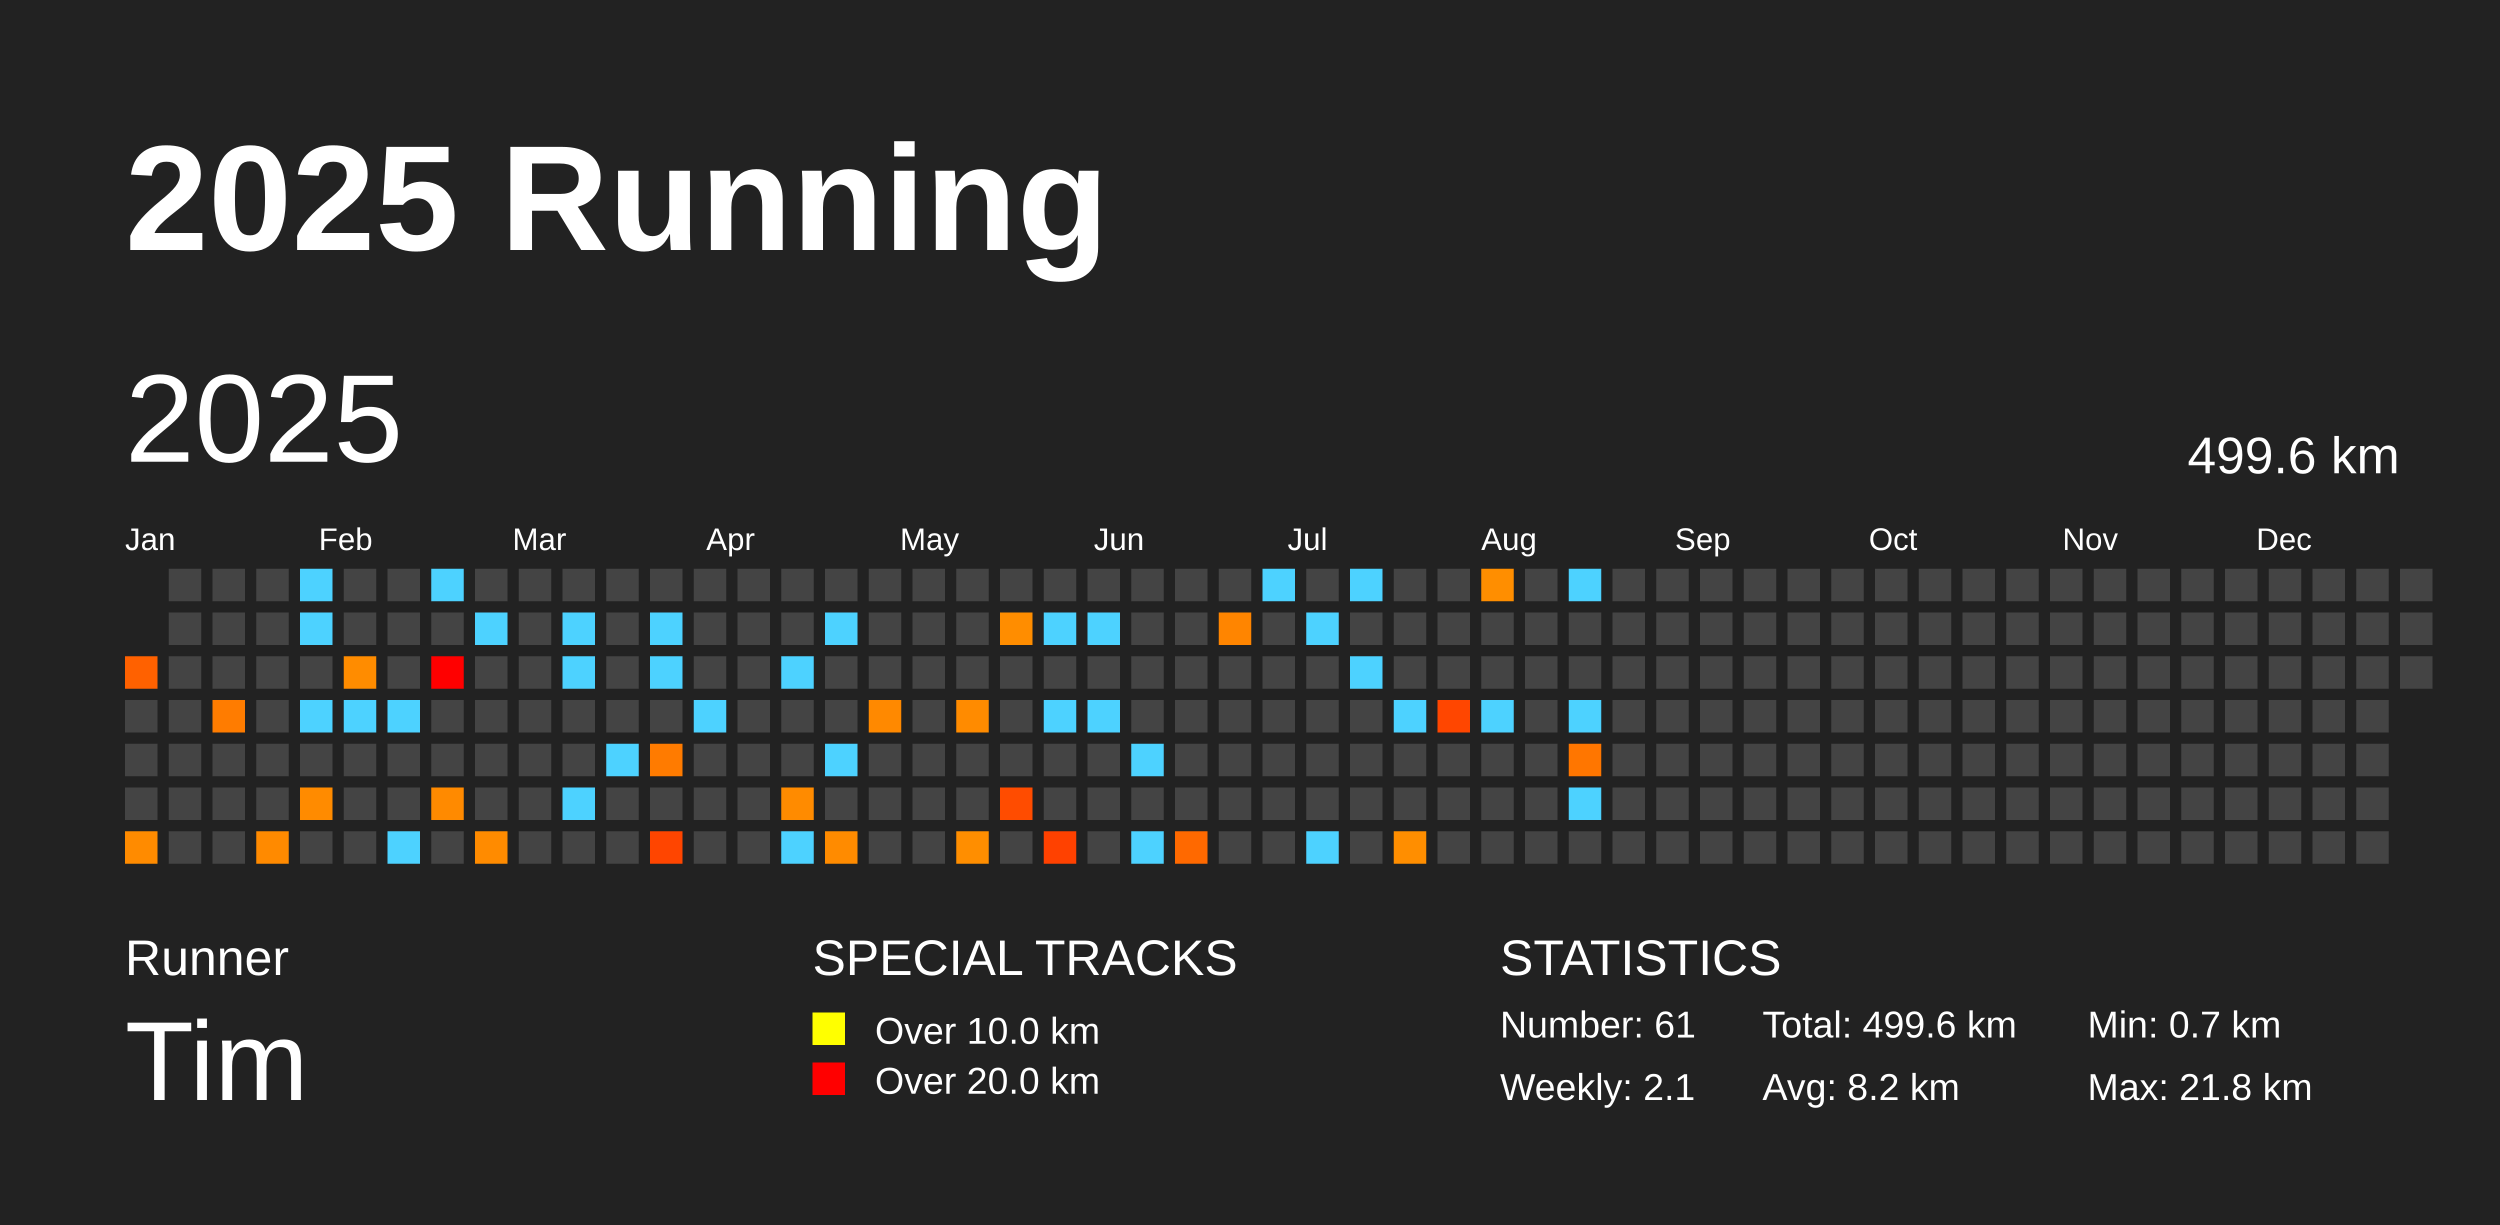
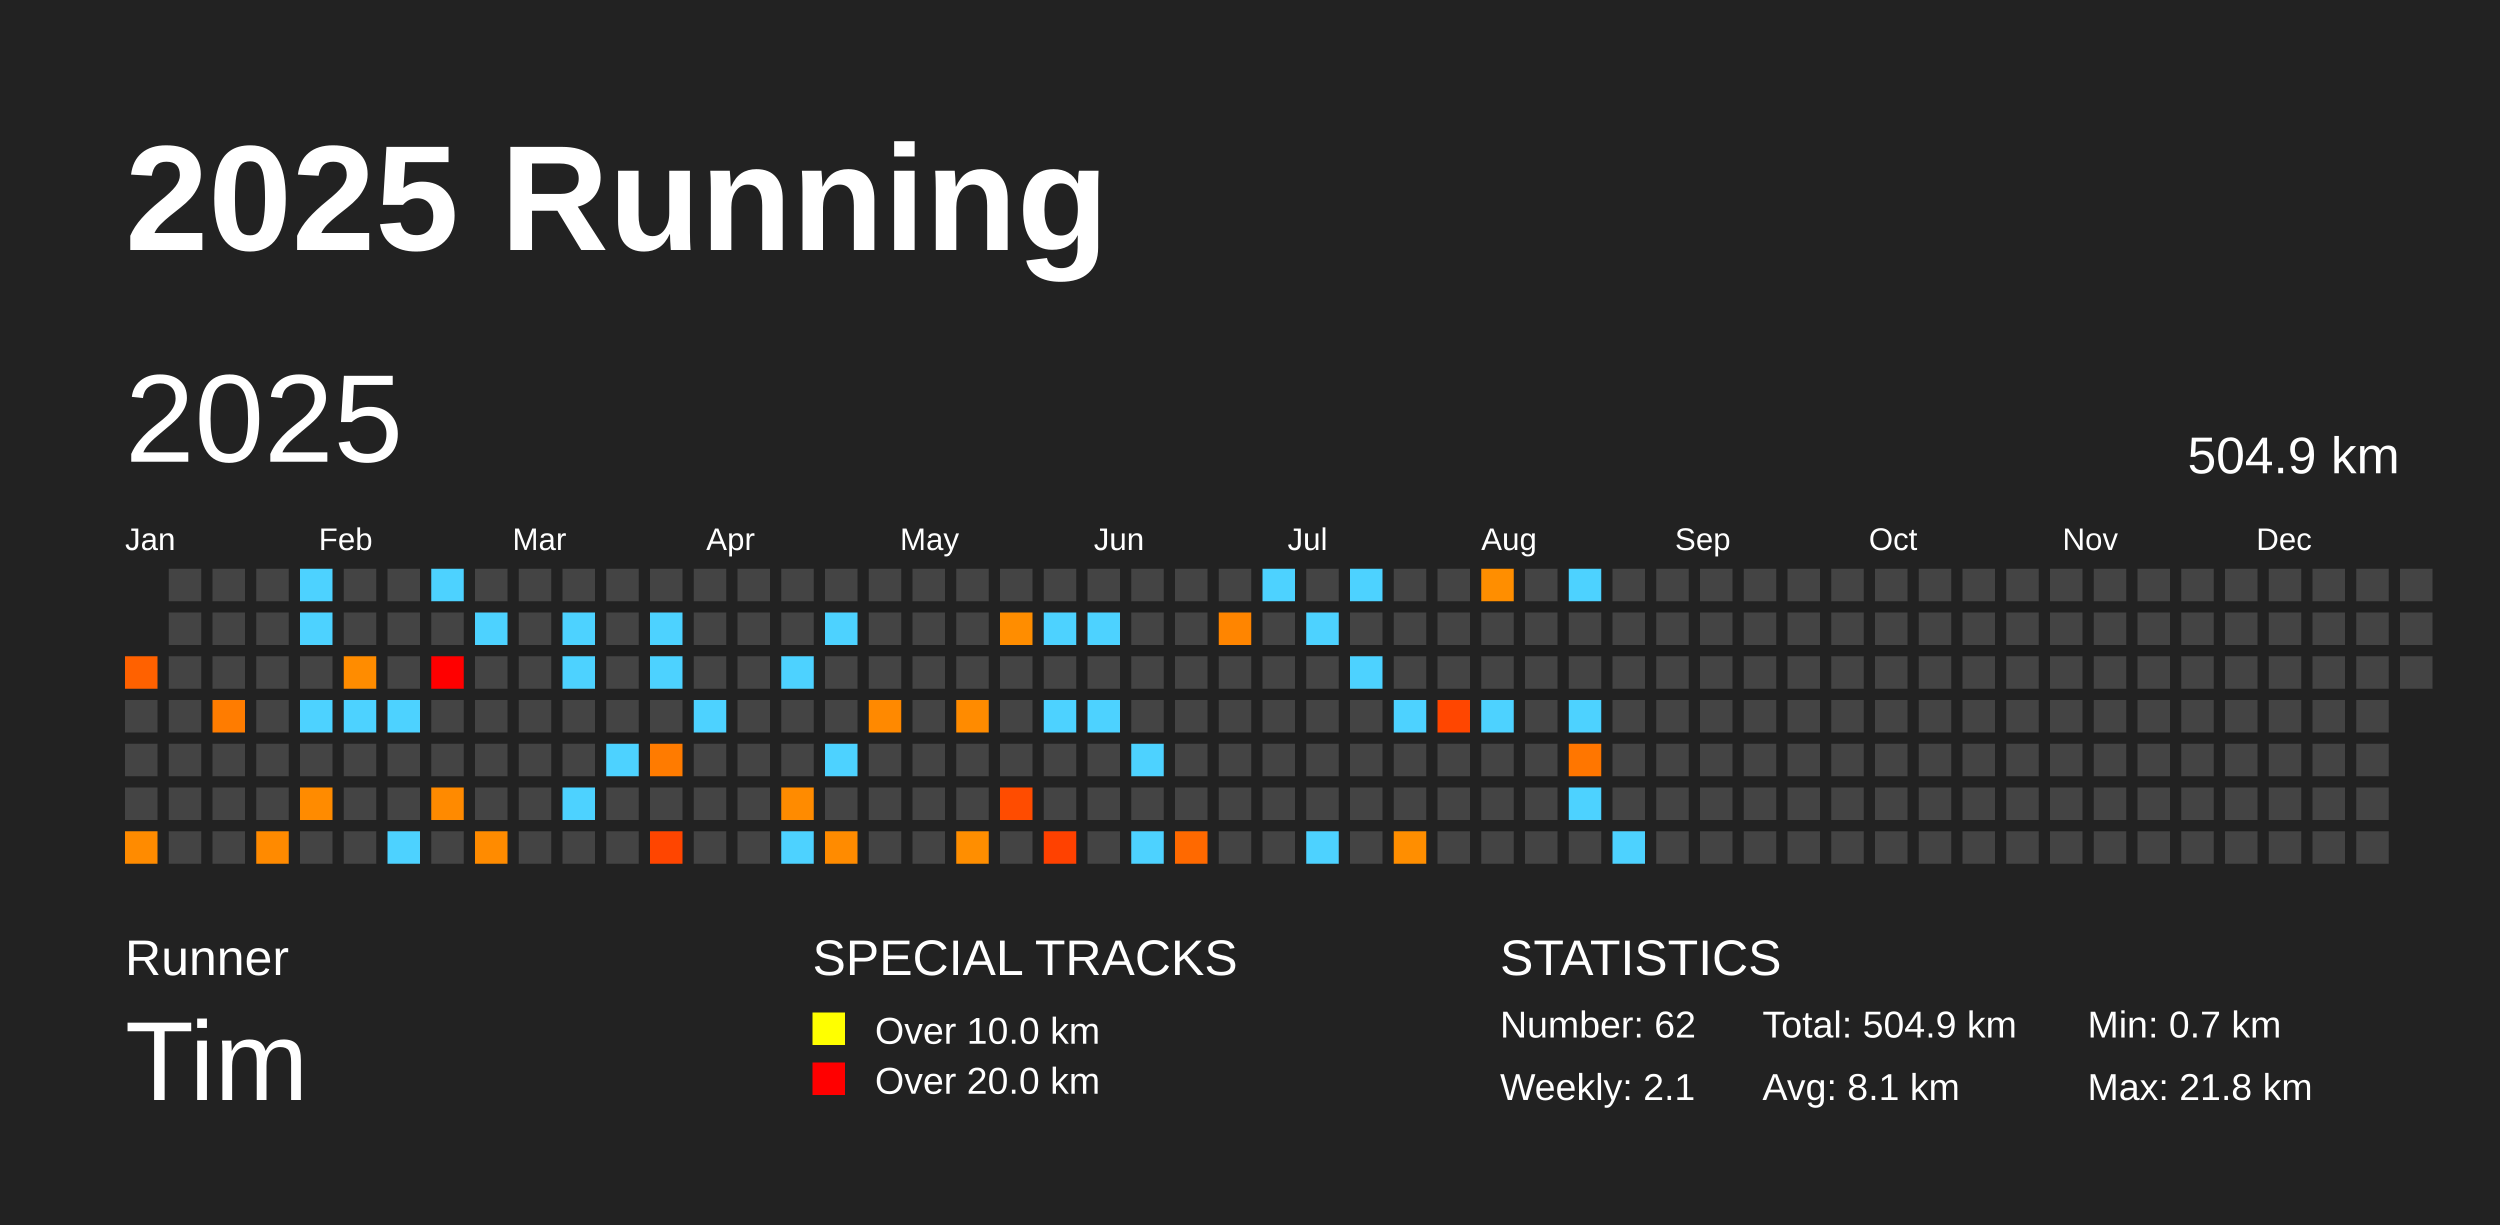
<svg xmlns="http://www.w3.org/2000/svg" baseProfile="full" height="98mm" version="1.1" viewBox="0,0,200,98" width="200mm">
  <defs />
  <rect fill="#222222" height="98" width="200" x="0" y="0" />
  <text fill="#FFFFFF" style="font-size:12px; font-family:Arial; font-weight:bold;" x="10" y="20">2025 Running</text>
  <text fill="#FFFFFF" style="font-size:4px; font-family:Arial" x="10" y="78">Runner</text>
  <text fill="#FFFFFF" style="font-size:9px; font-family:Arial" x="10" y="88">Tim</text>
  <text fill="#FFFFFF" style="font-size:4px; font-family:Arial" x="65" y="78">SPECIAL TRACKS</text>
  <rect fill="yellow" height="2.6" width="2.6" x="65" y="81" />
  <text fill="#FFFFFF" style="font-size:3px; font-family:Arial" x="70" y="83.5">Over 10.0 km</text>
  <rect fill="red" height="2.6" width="2.6" x="65" y="85" />
  <text fill="#FFFFFF" style="font-size:3px; font-family:Arial" x="70" y="87.5">Over 20.0 km</text>
  <text fill="#FFFFFF" style="font-size:4px; font-family:Arial" x="120" y="78">STATISTICS</text>
-   <text fill="#FFFFFF" style="font-size:3px; font-family:Arial" x="120" y="83">Number: 61</text>
+   <text fill="#FFFFFF" style="font-size:3px; font-family:Arial" x="120" y="83">Number: 62</text>
  <text fill="#FFFFFF" style="font-size:3px; font-family:Arial" x="120" y="88">Weekly: 2.1</text>
-   <text fill="#FFFFFF" style="font-size:3px; font-family:Arial" x="141" y="83">Total: 499.6 km</text>
-   <text fill="#FFFFFF" style="font-size:3px; font-family:Arial" x="141" y="88">Avg: 8.2 km</text>
+   <text fill="#FFFFFF" style="font-size:3px; font-family:Arial" x="141" y="83">Total: 504.9 km</text>
+   <text fill="#FFFFFF" style="font-size:3px; font-family:Arial" x="141" y="88">Avg: 8.1 km</text>
  <text fill="#FFFFFF" style="font-size:3px; font-family:Arial" x="167" y="83">Min: 0.7 km</text>
  <text fill="#FFFFFF" style="font-size:3px; font-family:Arial" x="167" y="88">Max: 21.8 km</text>
  <text dominant-baseline="hanging" fill="#FFFFFF" style="font-size:10.0px; font-family:Arial;" x="10" y="30">2025</text>
-   <text dominant-baseline="hanging" fill="#FFFFFF" style="font-size:4.125px; font-family:Arial;" x="175" y="35">499.6 km</text>
+   <text dominant-baseline="hanging" fill="#FFFFFF" style="font-size:4.125px; font-family:Arial;" x="175" y="35">504.9 km</text>
  <text fill="#FFFFFF" style="font-size:2.5px; font-family:Arial" x="10.0" y="44">Jan</text>
  <text fill="#FFFFFF" style="font-size:2.5px; font-family:Arial" x="25.5" y="44">Feb</text>
  <text fill="#FFFFFF" style="font-size:2.5px; font-family:Arial" x="41.0" y="44">Mar</text>
  <text fill="#FFFFFF" style="font-size:2.5px; font-family:Arial" x="56.5" y="44">Apr</text>
  <text fill="#FFFFFF" style="font-size:2.5px; font-family:Arial" x="72.0" y="44">May</text>
  <text fill="#FFFFFF" style="font-size:2.5px; font-family:Arial" x="87.5" y="44">Jun</text>
  <text fill="#FFFFFF" style="font-size:2.5px; font-family:Arial" x="103.0" y="44">Jul</text>
  <text fill="#FFFFFF" style="font-size:2.5px; font-family:Arial" x="118.5" y="44">Aug</text>
  <text fill="#FFFFFF" style="font-size:2.5px; font-family:Arial" x="134.0" y="44">Sep</text>
  <text fill="#FFFFFF" style="font-size:2.5px; font-family:Arial" x="149.5" y="44">Oct</text>
  <text fill="#FFFFFF" style="font-size:2.5px; font-family:Arial" x="165.0" y="44">Nov</text>
  <text fill="#FFFFFF" style="font-size:2.5px; font-family:Arial" x="180.5" y="44">Dec</text>
  <rect fill="#ff6100" height="2.6" width="2.6" x="10.0" y="52.5" />
  <rect fill="#444444" height="2.6" width="2.6" x="10.0" y="56.0" />
  <rect fill="#444444" height="2.6" width="2.6" x="10.0" y="59.5" />
  <rect fill="#444444" height="2.6" width="2.6" x="10.0" y="63.0" />
  <rect fill="#ff8b00" height="2.6" width="2.6" x="10.0" y="66.5" />
  <rect fill="#444444" height="2.6" width="2.6" x="13.5" y="45.5" />
  <rect fill="#444444" height="2.6" width="2.6" x="13.5" y="49.0" />
  <rect fill="#444444" height="2.6" width="2.6" x="13.5" y="52.5" />
  <rect fill="#444444" height="2.6" width="2.6" x="13.5" y="56.0" />
  <rect fill="#444444" height="2.6" width="2.6" x="13.5" y="59.5" />
  <rect fill="#444444" height="2.6" width="2.6" x="13.5" y="63.0" />
  <rect fill="#444444" height="2.6" width="2.6" x="13.5" y="66.5" />
  <rect fill="#444444" height="2.6" width="2.6" x="17.0" y="45.5" />
  <rect fill="#444444" height="2.6" width="2.6" x="17.0" y="49.0" />
  <rect fill="#444444" height="2.6" width="2.6" x="17.0" y="52.5" />
  <rect fill="#ff7c00" height="2.6" width="2.6" x="17.0" y="56.0" />
  <rect fill="#444444" height="2.6" width="2.6" x="17.0" y="59.5" />
  <rect fill="#444444" height="2.6" width="2.6" x="17.0" y="63.0" />
  <rect fill="#444444" height="2.6" width="2.6" x="17.0" y="66.5" />
  <rect fill="#444444" height="2.6" width="2.6" x="20.5" y="45.5" />
  <rect fill="#444444" height="2.6" width="2.6" x="20.5" y="49.0" />
  <rect fill="#444444" height="2.6" width="2.6" x="20.5" y="52.5" />
  <rect fill="#444444" height="2.6" width="2.6" x="20.5" y="56.0" />
  <rect fill="#444444" height="2.6" width="2.6" x="20.5" y="59.5" />
  <rect fill="#444444" height="2.6" width="2.6" x="20.5" y="63.0" />
  <rect fill="#ff8a00" height="2.6" width="2.6" x="20.5" y="66.5" />
  <rect fill="#4dd2ff" height="2.6" width="2.6" x="24.0" y="45.5" />
  <rect fill="#4dd2ff" height="2.6" width="2.6" x="24.0" y="49.0" />
  <rect fill="#444444" height="2.6" width="2.6" x="24.0" y="52.5" />
  <rect fill="#4dd2ff" height="2.6" width="2.6" x="24.0" y="56.0" />
  <rect fill="#444444" height="2.6" width="2.6" x="24.0" y="59.5" />
  <rect fill="#ff8b00" height="2.6" width="2.6" x="24.0" y="63.0" />
  <rect fill="#444444" height="2.6" width="2.6" x="24.0" y="66.5" />
  <rect fill="#444444" height="2.6" width="2.6" x="27.5" y="45.5" />
  <rect fill="#444444" height="2.6" width="2.6" x="27.5" y="49.0" />
  <rect fill="#ff8c00" height="2.6" width="2.6" x="27.5" y="52.5" />
  <rect fill="#4dd2ff" height="2.6" width="2.6" x="27.5" y="56.0" />
  <rect fill="#444444" height="2.6" width="2.6" x="27.5" y="59.5" />
  <rect fill="#444444" height="2.6" width="2.6" x="27.5" y="63.0" />
  <rect fill="#444444" height="2.6" width="2.6" x="27.5" y="66.5" />
  <rect fill="#444444" height="2.6" width="2.6" x="31.0" y="45.5" />
  <rect fill="#444444" height="2.6" width="2.6" x="31.0" y="49.0" />
  <rect fill="#444444" height="2.6" width="2.6" x="31.0" y="52.5" />
  <rect fill="#4dd2ff" height="2.6" width="2.6" x="31.0" y="56.0" />
  <rect fill="#444444" height="2.6" width="2.6" x="31.0" y="59.5" />
  <rect fill="#444444" height="2.6" width="2.6" x="31.0" y="63.0" />
  <rect fill="#4dd2ff" height="2.6" width="2.6" x="31.0" y="66.5" />
  <rect fill="#4dd2ff" height="2.6" width="2.6" x="34.5" y="45.5" />
  <rect fill="#444444" height="2.6" width="2.6" x="34.5" y="49.0" />
  <rect fill="red" height="2.6" width="2.6" x="34.5" y="52.5" />
  <rect fill="#444444" height="2.6" width="2.6" x="34.5" y="56.0" />
  <rect fill="#444444" height="2.6" width="2.6" x="34.5" y="59.5" />
  <rect fill="#ff8a00" height="2.6" width="2.6" x="34.5" y="63.0" />
  <rect fill="#444444" height="2.6" width="2.6" x="34.5" y="66.5" />
  <rect fill="#444444" height="2.6" width="2.6" x="38.0" y="45.5" />
  <rect fill="#4dd2ff" height="2.6" width="2.6" x="38.0" y="49.0" />
  <rect fill="#444444" height="2.6" width="2.6" x="38.0" y="52.5" />
  <rect fill="#444444" height="2.6" width="2.6" x="38.0" y="56.0" />
  <rect fill="#444444" height="2.6" width="2.6" x="38.0" y="59.5" />
  <rect fill="#444444" height="2.6" width="2.6" x="38.0" y="63.0" />
  <rect fill="#ff8b00" height="2.6" width="2.6" x="38.0" y="66.5" />
  <rect fill="#444444" height="2.6" width="2.6" x="41.5" y="45.5" />
  <rect fill="#444444" height="2.6" width="2.6" x="41.5" y="49.0" />
  <rect fill="#444444" height="2.6" width="2.6" x="41.5" y="52.5" />
  <rect fill="#444444" height="2.6" width="2.6" x="41.5" y="56.0" />
  <rect fill="#444444" height="2.6" width="2.6" x="41.5" y="59.5" />
  <rect fill="#444444" height="2.6" width="2.6" x="41.5" y="63.0" />
  <rect fill="#444444" height="2.6" width="2.6" x="41.5" y="66.5" />
  <rect fill="#444444" height="2.6" width="2.6" x="45.0" y="45.5" />
  <rect fill="#4dd2ff" height="2.6" width="2.6" x="45.0" y="49.0" />
  <rect fill="#4dd2ff" height="2.6" width="2.6" x="45.0" y="52.5" />
  <rect fill="#444444" height="2.6" width="2.6" x="45.0" y="56.0" />
  <rect fill="#444444" height="2.6" width="2.6" x="45.0" y="59.5" />
  <rect fill="#4dd2ff" height="2.6" width="2.6" x="45.0" y="63.0" />
  <rect fill="#444444" height="2.6" width="2.6" x="45.0" y="66.5" />
  <rect fill="#444444" height="2.6" width="2.6" x="48.5" y="45.5" />
  <rect fill="#444444" height="2.6" width="2.6" x="48.5" y="49.0" />
  <rect fill="#444444" height="2.6" width="2.6" x="48.5" y="52.5" />
  <rect fill="#444444" height="2.6" width="2.6" x="48.5" y="56.0" />
  <rect fill="#4dd2ff" height="2.6" width="2.6" x="48.5" y="59.5" />
  <rect fill="#444444" height="2.6" width="2.6" x="48.5" y="63.0" />
  <rect fill="#444444" height="2.6" width="2.6" x="48.5" y="66.5" />
  <rect fill="#444444" height="2.6" width="2.6" x="52.0" y="45.5" />
  <rect fill="#4dd2ff" height="2.6" width="2.6" x="52.0" y="49.0" />
  <rect fill="#4dd2ff" height="2.6" width="2.6" x="52.0" y="52.5" />
  <rect fill="#444444" height="2.6" width="2.6" x="52.0" y="56.0" />
  <rect fill="#ff7b00" height="2.6" width="2.6" x="52.0" y="59.5" />
  <rect fill="#444444" height="2.6" width="2.6" x="52.0" y="63.0" />
  <rect fill="#ff4500" height="2.6" width="2.6" x="52.0" y="66.5" />
  <rect fill="#444444" height="2.6" width="2.6" x="55.5" y="45.5" />
  <rect fill="#444444" height="2.6" width="2.6" x="55.5" y="49.0" />
  <rect fill="#444444" height="2.6" width="2.6" x="55.5" y="52.5" />
  <rect fill="#4dd2ff" height="2.6" width="2.6" x="55.5" y="56.0" />
  <rect fill="#444444" height="2.6" width="2.6" x="55.5" y="59.5" />
  <rect fill="#444444" height="2.6" width="2.6" x="55.5" y="63.0" />
  <rect fill="#444444" height="2.6" width="2.6" x="55.5" y="66.5" />
  <rect fill="#444444" height="2.6" width="2.6" x="59.0" y="45.5" />
  <rect fill="#444444" height="2.6" width="2.6" x="59.0" y="49.0" />
  <rect fill="#444444" height="2.6" width="2.6" x="59.0" y="52.5" />
  <rect fill="#444444" height="2.6" width="2.6" x="59.0" y="56.0" />
  <rect fill="#444444" height="2.6" width="2.6" x="59.0" y="59.5" />
  <rect fill="#444444" height="2.6" width="2.6" x="59.0" y="63.0" />
  <rect fill="#444444" height="2.6" width="2.6" x="59.0" y="66.5" />
  <rect fill="#444444" height="2.6" width="2.6" x="62.5" y="45.5" />
  <rect fill="#444444" height="2.6" width="2.6" x="62.5" y="49.0" />
  <rect fill="#4dd2ff" height="2.6" width="2.6" x="62.5" y="52.5" />
  <rect fill="#444444" height="2.6" width="2.6" x="62.5" y="56.0" />
  <rect fill="#444444" height="2.6" width="2.6" x="62.5" y="59.5" />
  <rect fill="#ff8b00" height="2.6" width="2.6" x="62.5" y="63.0" />
  <rect fill="#4dd2ff" height="2.6" width="2.6" x="62.5" y="66.5" />
  <rect fill="#444444" height="2.6" width="2.6" x="66.0" y="45.5" />
  <rect fill="#4dd2ff" height="2.6" width="2.6" x="66.0" y="49.0" />
  <rect fill="#444444" height="2.6" width="2.6" x="66.0" y="52.5" />
  <rect fill="#444444" height="2.6" width="2.6" x="66.0" y="56.0" />
  <rect fill="#4dd2ff" height="2.6" width="2.6" x="66.0" y="59.5" />
  <rect fill="#444444" height="2.6" width="2.6" x="66.0" y="63.0" />
  <rect fill="#ff8b00" height="2.6" width="2.6" x="66.0" y="66.5" />
  <rect fill="#444444" height="2.6" width="2.6" x="69.5" y="45.5" />
  <rect fill="#444444" height="2.6" width="2.6" x="69.5" y="49.0" />
  <rect fill="#444444" height="2.6" width="2.6" x="69.5" y="52.5" />
  <rect fill="#ff8900" height="2.6" width="2.6" x="69.5" y="56.0" />
  <rect fill="#444444" height="2.6" width="2.6" x="69.5" y="59.5" />
  <rect fill="#444444" height="2.6" width="2.6" x="69.5" y="63.0" />
  <rect fill="#444444" height="2.6" width="2.6" x="69.5" y="66.5" />
  <rect fill="#444444" height="2.6" width="2.6" x="73.0" y="45.5" />
  <rect fill="#444444" height="2.6" width="2.6" x="73.0" y="49.0" />
  <rect fill="#444444" height="2.6" width="2.6" x="73.0" y="52.5" />
  <rect fill="#444444" height="2.6" width="2.6" x="73.0" y="56.0" />
  <rect fill="#444444" height="2.6" width="2.6" x="73.0" y="59.5" />
  <rect fill="#444444" height="2.6" width="2.6" x="73.0" y="63.0" />
  <rect fill="#444444" height="2.6" width="2.6" x="73.0" y="66.5" />
  <rect fill="#444444" height="2.6" width="2.6" x="76.5" y="45.5" />
  <rect fill="#444444" height="2.6" width="2.6" x="76.5" y="49.0" />
  <rect fill="#444444" height="2.6" width="2.6" x="76.5" y="52.5" />
  <rect fill="#ff8b00" height="2.6" width="2.6" x="76.5" y="56.0" />
  <rect fill="#444444" height="2.6" width="2.6" x="76.5" y="59.5" />
  <rect fill="#444444" height="2.6" width="2.6" x="76.5" y="63.0" />
  <rect fill="#ff8e00" height="2.6" width="2.6" x="76.5" y="66.5" />
  <rect fill="#444444" height="2.6" width="2.6" x="80.0" y="45.5" />
  <rect fill="#ff8d00" height="2.6" width="2.6" x="80.0" y="49.0" />
  <rect fill="#444444" height="2.6" width="2.6" x="80.0" y="52.5" />
  <rect fill="#444444" height="2.6" width="2.6" x="80.0" y="56.0" />
  <rect fill="#444444" height="2.6" width="2.6" x="80.0" y="59.5" />
  <rect fill="#ff4c00" height="2.6" width="2.6" x="80.0" y="63.0" />
  <rect fill="#444444" height="2.6" width="2.6" x="80.0" y="66.5" />
  <rect fill="#444444" height="2.6" width="2.6" x="83.5" y="45.5" />
  <rect fill="#4dd2ff" height="2.6" width="2.6" x="83.5" y="49.0" />
  <rect fill="#444444" height="2.6" width="2.6" x="83.5" y="52.5" />
  <rect fill="#4dd2ff" height="2.6" width="2.6" x="83.5" y="56.0" />
  <rect fill="#444444" height="2.6" width="2.6" x="83.5" y="59.5" />
  <rect fill="#444444" height="2.6" width="2.6" x="83.5" y="63.0" />
  <rect fill="#ff4100" height="2.6" width="2.6" x="83.5" y="66.5" />
  <rect fill="#444444" height="2.6" width="2.6" x="87.0" y="45.5" />
  <rect fill="#4dd2ff" height="2.6" width="2.6" x="87.0" y="49.0" />
  <rect fill="#444444" height="2.6" width="2.6" x="87.0" y="52.5" />
  <rect fill="#4dd2ff" height="2.6" width="2.6" x="87.0" y="56.0" />
  <rect fill="#444444" height="2.6" width="2.6" x="87.0" y="59.5" />
  <rect fill="#444444" height="2.6" width="2.6" x="87.0" y="63.0" />
  <rect fill="#444444" height="2.6" width="2.6" x="87.0" y="66.5" />
  <rect fill="#444444" height="2.6" width="2.6" x="90.5" y="45.5" />
  <rect fill="#444444" height="2.6" width="2.6" x="90.5" y="49.0" />
  <rect fill="#444444" height="2.6" width="2.6" x="90.5" y="52.5" />
  <rect fill="#444444" height="2.6" width="2.6" x="90.5" y="56.0" />
  <rect fill="#4dd2ff" height="2.6" width="2.6" x="90.5" y="59.5" />
  <rect fill="#444444" height="2.6" width="2.6" x="90.5" y="63.0" />
  <rect fill="#4dd2ff" height="2.6" width="2.6" x="90.5" y="66.5" />
  <rect fill="#444444" height="2.6" width="2.6" x="94.0" y="45.5" />
  <rect fill="#444444" height="2.6" width="2.6" x="94.0" y="49.0" />
  <rect fill="#444444" height="2.6" width="2.6" x="94.0" y="52.5" />
  <rect fill="#444444" height="2.6" width="2.6" x="94.0" y="56.0" />
  <rect fill="#444444" height="2.6" width="2.6" x="94.0" y="59.5" />
  <rect fill="#444444" height="2.6" width="2.6" x="94.0" y="63.0" />
  <rect fill="#ff6900" height="2.6" width="2.6" x="94.0" y="66.5" />
  <rect fill="#444444" height="2.6" width="2.6" x="97.5" y="45.5" />
  <rect fill="#ff8500" height="2.6" width="2.6" x="97.5" y="49.0" />
  <rect fill="#444444" height="2.6" width="2.6" x="97.5" y="52.5" />
  <rect fill="#444444" height="2.6" width="2.6" x="97.5" y="56.0" />
  <rect fill="#444444" height="2.6" width="2.6" x="97.5" y="59.5" />
  <rect fill="#444444" height="2.6" width="2.6" x="97.5" y="63.0" />
  <rect fill="#444444" height="2.6" width="2.6" x="97.5" y="66.5" />
  <rect fill="#4dd2ff" height="2.6" width="2.6" x="101.0" y="45.5" />
  <rect fill="#444444" height="2.6" width="2.6" x="101.0" y="49.0" />
  <rect fill="#444444" height="2.6" width="2.6" x="101.0" y="52.5" />
  <rect fill="#444444" height="2.6" width="2.6" x="101.0" y="56.0" />
  <rect fill="#444444" height="2.6" width="2.6" x="101.0" y="59.5" />
  <rect fill="#444444" height="2.6" width="2.6" x="101.0" y="63.0" />
  <rect fill="#444444" height="2.6" width="2.6" x="101.0" y="66.5" />
  <rect fill="#444444" height="2.6" width="2.6" x="104.5" y="45.5" />
  <rect fill="#4dd2ff" height="2.6" width="2.6" x="104.5" y="49.0" />
  <rect fill="#444444" height="2.6" width="2.6" x="104.5" y="52.5" />
  <rect fill="#444444" height="2.6" width="2.6" x="104.5" y="56.0" />
  <rect fill="#444444" height="2.6" width="2.6" x="104.5" y="59.5" />
  <rect fill="#444444" height="2.6" width="2.6" x="104.5" y="63.0" />
  <rect fill="#4dd2ff" height="2.6" width="2.6" x="104.5" y="66.5" />
  <rect fill="#4dd2ff" height="2.6" width="2.6" x="108.0" y="45.5" />
  <rect fill="#444444" height="2.6" width="2.6" x="108.0" y="49.0" />
  <rect fill="#4dd2ff" height="2.6" width="2.6" x="108.0" y="52.5" />
  <rect fill="#444444" height="2.6" width="2.6" x="108.0" y="56.0" />
  <rect fill="#444444" height="2.6" width="2.6" x="108.0" y="59.5" />
  <rect fill="#444444" height="2.6" width="2.6" x="108.0" y="63.0" />
  <rect fill="#444444" height="2.6" width="2.6" x="108.0" y="66.5" />
  <rect fill="#444444" height="2.6" width="2.6" x="111.5" y="45.5" />
  <rect fill="#444444" height="2.6" width="2.6" x="111.5" y="49.0" />
  <rect fill="#444444" height="2.6" width="2.6" x="111.5" y="52.5" />
  <rect fill="#4dd2ff" height="2.6" width="2.6" x="111.5" y="56.0" />
  <rect fill="#444444" height="2.6" width="2.6" x="111.5" y="59.5" />
  <rect fill="#444444" height="2.6" width="2.6" x="111.5" y="63.0" />
  <rect fill="#ff8e00" height="2.6" width="2.6" x="111.5" y="66.5" />
  <rect fill="#444444" height="2.6" width="2.6" x="115.0" y="45.5" />
  <rect fill="#444444" height="2.6" width="2.6" x="115.0" y="49.0" />
  <rect fill="#444444" height="2.6" width="2.6" x="115.0" y="52.5" />
  <rect fill="#ff4600" height="2.6" width="2.6" x="115.0" y="56.0" />
  <rect fill="#444444" height="2.6" width="2.6" x="115.0" y="59.5" />
  <rect fill="#444444" height="2.6" width="2.6" x="115.0" y="63.0" />
  <rect fill="#444444" height="2.6" width="2.6" x="115.0" y="66.5" />
  <rect fill="#ff8e00" height="2.6" width="2.6" x="118.5" y="45.5" />
  <rect fill="#444444" height="2.6" width="2.6" x="118.5" y="49.0" />
  <rect fill="#444444" height="2.6" width="2.6" x="118.5" y="52.5" />
  <rect fill="#4dd2ff" height="2.6" width="2.6" x="118.5" y="56.0" />
  <rect fill="#444444" height="2.6" width="2.6" x="118.5" y="59.5" />
  <rect fill="#444444" height="2.6" width="2.6" x="118.5" y="63.0" />
  <rect fill="#444444" height="2.6" width="2.6" x="118.5" y="66.5" />
  <rect fill="#444444" height="2.6" width="2.6" x="122.0" y="45.5" />
  <rect fill="#444444" height="2.6" width="2.6" x="122.0" y="49.0" />
  <rect fill="#444444" height="2.6" width="2.6" x="122.0" y="52.5" />
  <rect fill="#444444" height="2.6" width="2.6" x="122.0" y="56.0" />
  <rect fill="#444444" height="2.6" width="2.6" x="122.0" y="59.5" />
  <rect fill="#444444" height="2.6" width="2.6" x="122.0" y="63.0" />
  <rect fill="#444444" height="2.6" width="2.6" x="122.0" y="66.5" />
  <rect fill="#4dd2ff" height="2.6" width="2.6" x="125.5" y="45.5" />
  <rect fill="#444444" height="2.6" width="2.6" x="125.5" y="49.0" />
  <rect fill="#444444" height="2.6" width="2.6" x="125.5" y="52.5" />
  <rect fill="#4dd2ff" height="2.6" width="2.6" x="125.5" y="56.0" />
  <rect fill="#ff7600" height="2.6" width="2.6" x="125.5" y="59.5" />
  <rect fill="#4dd2ff" height="2.6" width="2.6" x="125.5" y="63.0" />
  <rect fill="#444444" height="2.6" width="2.6" x="125.5" y="66.5" />
  <rect fill="#444444" height="2.6" width="2.6" x="129.0" y="45.5" />
  <rect fill="#444444" height="2.6" width="2.6" x="129.0" y="49.0" />
  <rect fill="#444444" height="2.6" width="2.6" x="129.0" y="52.5" />
  <rect fill="#444444" height="2.6" width="2.6" x="129.0" y="56.0" />
  <rect fill="#444444" height="2.6" width="2.6" x="129.0" y="59.5" />
  <rect fill="#444444" height="2.6" width="2.6" x="129.0" y="63.0" />
-   <rect fill="#444444" height="2.6" width="2.6" x="129.0" y="66.5" />
+   <rect fill="#4dd2ff" height="2.6" width="2.6" x="129.0" y="66.5" />
  <rect fill="#444444" height="2.6" width="2.6" x="132.5" y="45.5" />
  <rect fill="#444444" height="2.6" width="2.6" x="132.5" y="49.0" />
  <rect fill="#444444" height="2.6" width="2.6" x="132.5" y="52.5" />
  <rect fill="#444444" height="2.6" width="2.6" x="132.5" y="56.0" />
  <rect fill="#444444" height="2.6" width="2.6" x="132.5" y="59.5" />
  <rect fill="#444444" height="2.6" width="2.6" x="132.5" y="63.0" />
  <rect fill="#444444" height="2.6" width="2.6" x="132.5" y="66.5" />
  <rect fill="#444444" height="2.6" width="2.6" x="136.0" y="45.5" />
  <rect fill="#444444" height="2.6" width="2.6" x="136.0" y="49.0" />
  <rect fill="#444444" height="2.6" width="2.6" x="136.0" y="52.5" />
  <rect fill="#444444" height="2.6" width="2.6" x="136.0" y="56.0" />
  <rect fill="#444444" height="2.6" width="2.6" x="136.0" y="59.5" />
  <rect fill="#444444" height="2.6" width="2.6" x="136.0" y="63.0" />
  <rect fill="#444444" height="2.6" width="2.6" x="136.0" y="66.5" />
  <rect fill="#444444" height="2.6" width="2.6" x="139.5" y="45.5" />
  <rect fill="#444444" height="2.6" width="2.6" x="139.5" y="49.0" />
  <rect fill="#444444" height="2.6" width="2.6" x="139.5" y="52.5" />
  <rect fill="#444444" height="2.6" width="2.6" x="139.5" y="56.0" />
  <rect fill="#444444" height="2.6" width="2.6" x="139.5" y="59.5" />
  <rect fill="#444444" height="2.6" width="2.6" x="139.5" y="63.0" />
  <rect fill="#444444" height="2.6" width="2.6" x="139.5" y="66.5" />
  <rect fill="#444444" height="2.6" width="2.6" x="143.0" y="45.5" />
  <rect fill="#444444" height="2.6" width="2.6" x="143.0" y="49.0" />
  <rect fill="#444444" height="2.6" width="2.6" x="143.0" y="52.5" />
  <rect fill="#444444" height="2.6" width="2.6" x="143.0" y="56.0" />
  <rect fill="#444444" height="2.6" width="2.6" x="143.0" y="59.5" />
  <rect fill="#444444" height="2.6" width="2.6" x="143.0" y="63.0" />
  <rect fill="#444444" height="2.6" width="2.6" x="143.0" y="66.5" />
  <rect fill="#444444" height="2.6" width="2.6" x="146.5" y="45.5" />
  <rect fill="#444444" height="2.6" width="2.6" x="146.5" y="49.0" />
  <rect fill="#444444" height="2.6" width="2.6" x="146.5" y="52.5" />
  <rect fill="#444444" height="2.6" width="2.6" x="146.5" y="56.0" />
  <rect fill="#444444" height="2.6" width="2.6" x="146.5" y="59.5" />
  <rect fill="#444444" height="2.6" width="2.6" x="146.5" y="63.0" />
  <rect fill="#444444" height="2.6" width="2.6" x="146.5" y="66.5" />
  <rect fill="#444444" height="2.6" width="2.6" x="150.0" y="45.5" />
  <rect fill="#444444" height="2.6" width="2.6" x="150.0" y="49.0" />
  <rect fill="#444444" height="2.6" width="2.6" x="150.0" y="52.5" />
  <rect fill="#444444" height="2.6" width="2.6" x="150.0" y="56.0" />
  <rect fill="#444444" height="2.6" width="2.6" x="150.0" y="59.5" />
  <rect fill="#444444" height="2.6" width="2.6" x="150.0" y="63.0" />
  <rect fill="#444444" height="2.6" width="2.6" x="150.0" y="66.5" />
  <rect fill="#444444" height="2.6" width="2.6" x="153.5" y="45.5" />
  <rect fill="#444444" height="2.6" width="2.6" x="153.5" y="49.0" />
  <rect fill="#444444" height="2.6" width="2.6" x="153.5" y="52.5" />
  <rect fill="#444444" height="2.6" width="2.6" x="153.5" y="56.0" />
  <rect fill="#444444" height="2.6" width="2.6" x="153.5" y="59.5" />
  <rect fill="#444444" height="2.6" width="2.6" x="153.5" y="63.0" />
  <rect fill="#444444" height="2.6" width="2.6" x="153.5" y="66.5" />
  <rect fill="#444444" height="2.6" width="2.6" x="157.0" y="45.5" />
  <rect fill="#444444" height="2.6" width="2.6" x="157.0" y="49.0" />
  <rect fill="#444444" height="2.6" width="2.6" x="157.0" y="52.5" />
  <rect fill="#444444" height="2.6" width="2.6" x="157.0" y="56.0" />
  <rect fill="#444444" height="2.6" width="2.6" x="157.0" y="59.5" />
  <rect fill="#444444" height="2.6" width="2.6" x="157.0" y="63.0" />
  <rect fill="#444444" height="2.6" width="2.6" x="157.0" y="66.5" />
  <rect fill="#444444" height="2.6" width="2.6" x="160.5" y="45.5" />
  <rect fill="#444444" height="2.6" width="2.6" x="160.5" y="49.0" />
  <rect fill="#444444" height="2.6" width="2.6" x="160.5" y="52.5" />
  <rect fill="#444444" height="2.6" width="2.6" x="160.5" y="56.0" />
  <rect fill="#444444" height="2.6" width="2.6" x="160.5" y="59.5" />
  <rect fill="#444444" height="2.6" width="2.6" x="160.5" y="63.0" />
  <rect fill="#444444" height="2.6" width="2.6" x="160.5" y="66.5" />
  <rect fill="#444444" height="2.6" width="2.6" x="164.0" y="45.5" />
  <rect fill="#444444" height="2.6" width="2.6" x="164.0" y="49.0" />
  <rect fill="#444444" height="2.6" width="2.6" x="164.0" y="52.5" />
  <rect fill="#444444" height="2.6" width="2.6" x="164.0" y="56.0" />
  <rect fill="#444444" height="2.6" width="2.6" x="164.0" y="59.5" />
  <rect fill="#444444" height="2.6" width="2.6" x="164.0" y="63.0" />
  <rect fill="#444444" height="2.6" width="2.6" x="164.0" y="66.5" />
  <rect fill="#444444" height="2.6" width="2.6" x="167.5" y="45.5" />
  <rect fill="#444444" height="2.6" width="2.6" x="167.5" y="49.0" />
  <rect fill="#444444" height="2.6" width="2.6" x="167.5" y="52.5" />
  <rect fill="#444444" height="2.6" width="2.6" x="167.5" y="56.0" />
  <rect fill="#444444" height="2.6" width="2.6" x="167.5" y="59.5" />
  <rect fill="#444444" height="2.6" width="2.6" x="167.5" y="63.0" />
  <rect fill="#444444" height="2.6" width="2.6" x="167.5" y="66.5" />
  <rect fill="#444444" height="2.6" width="2.6" x="171.0" y="45.5" />
  <rect fill="#444444" height="2.6" width="2.6" x="171.0" y="49.0" />
  <rect fill="#444444" height="2.6" width="2.6" x="171.0" y="52.5" />
  <rect fill="#444444" height="2.6" width="2.6" x="171.0" y="56.0" />
  <rect fill="#444444" height="2.6" width="2.6" x="171.0" y="59.5" />
  <rect fill="#444444" height="2.6" width="2.6" x="171.0" y="63.0" />
  <rect fill="#444444" height="2.6" width="2.6" x="171.0" y="66.5" />
  <rect fill="#444444" height="2.6" width="2.6" x="174.5" y="45.5" />
  <rect fill="#444444" height="2.6" width="2.6" x="174.5" y="49.0" />
  <rect fill="#444444" height="2.6" width="2.6" x="174.5" y="52.5" />
  <rect fill="#444444" height="2.6" width="2.6" x="174.5" y="56.0" />
  <rect fill="#444444" height="2.6" width="2.6" x="174.5" y="59.5" />
  <rect fill="#444444" height="2.6" width="2.6" x="174.5" y="63.0" />
  <rect fill="#444444" height="2.6" width="2.6" x="174.5" y="66.5" />
  <rect fill="#444444" height="2.6" width="2.6" x="178.0" y="45.5" />
  <rect fill="#444444" height="2.6" width="2.6" x="178.0" y="49.0" />
  <rect fill="#444444" height="2.6" width="2.6" x="178.0" y="52.5" />
  <rect fill="#444444" height="2.6" width="2.6" x="178.0" y="56.0" />
  <rect fill="#444444" height="2.6" width="2.6" x="178.0" y="59.5" />
  <rect fill="#444444" height="2.6" width="2.6" x="178.0" y="63.0" />
  <rect fill="#444444" height="2.6" width="2.6" x="178.0" y="66.5" />
  <rect fill="#444444" height="2.6" width="2.6" x="181.5" y="45.5" />
  <rect fill="#444444" height="2.6" width="2.6" x="181.5" y="49.0" />
  <rect fill="#444444" height="2.6" width="2.6" x="181.5" y="52.5" />
  <rect fill="#444444" height="2.6" width="2.6" x="181.5" y="56.0" />
  <rect fill="#444444" height="2.6" width="2.6" x="181.5" y="59.5" />
  <rect fill="#444444" height="2.6" width="2.6" x="181.5" y="63.0" />
  <rect fill="#444444" height="2.6" width="2.6" x="181.5" y="66.5" />
  <rect fill="#444444" height="2.6" width="2.6" x="185.0" y="45.5" />
  <rect fill="#444444" height="2.6" width="2.6" x="185.0" y="49.0" />
  <rect fill="#444444" height="2.6" width="2.6" x="185.0" y="52.5" />
  <rect fill="#444444" height="2.6" width="2.6" x="185.0" y="56.0" />
  <rect fill="#444444" height="2.6" width="2.6" x="185.0" y="59.5" />
  <rect fill="#444444" height="2.6" width="2.6" x="185.0" y="63.0" />
  <rect fill="#444444" height="2.6" width="2.6" x="185.0" y="66.5" />
  <rect fill="#444444" height="2.6" width="2.6" x="188.5" y="45.5" />
  <rect fill="#444444" height="2.6" width="2.6" x="188.5" y="49.0" />
  <rect fill="#444444" height="2.6" width="2.6" x="188.5" y="52.5" />
  <rect fill="#444444" height="2.6" width="2.6" x="188.5" y="56.0" />
  <rect fill="#444444" height="2.6" width="2.6" x="188.5" y="59.5" />
  <rect fill="#444444" height="2.6" width="2.6" x="188.5" y="63.0" />
  <rect fill="#444444" height="2.6" width="2.6" x="188.5" y="66.5" />
  <rect fill="#444444" height="2.6" width="2.6" x="192.0" y="45.5" />
  <rect fill="#444444" height="2.6" width="2.6" x="192.0" y="49.0" />
  <rect fill="#444444" height="2.6" width="2.6" x="192.0" y="52.5" />
</svg>
